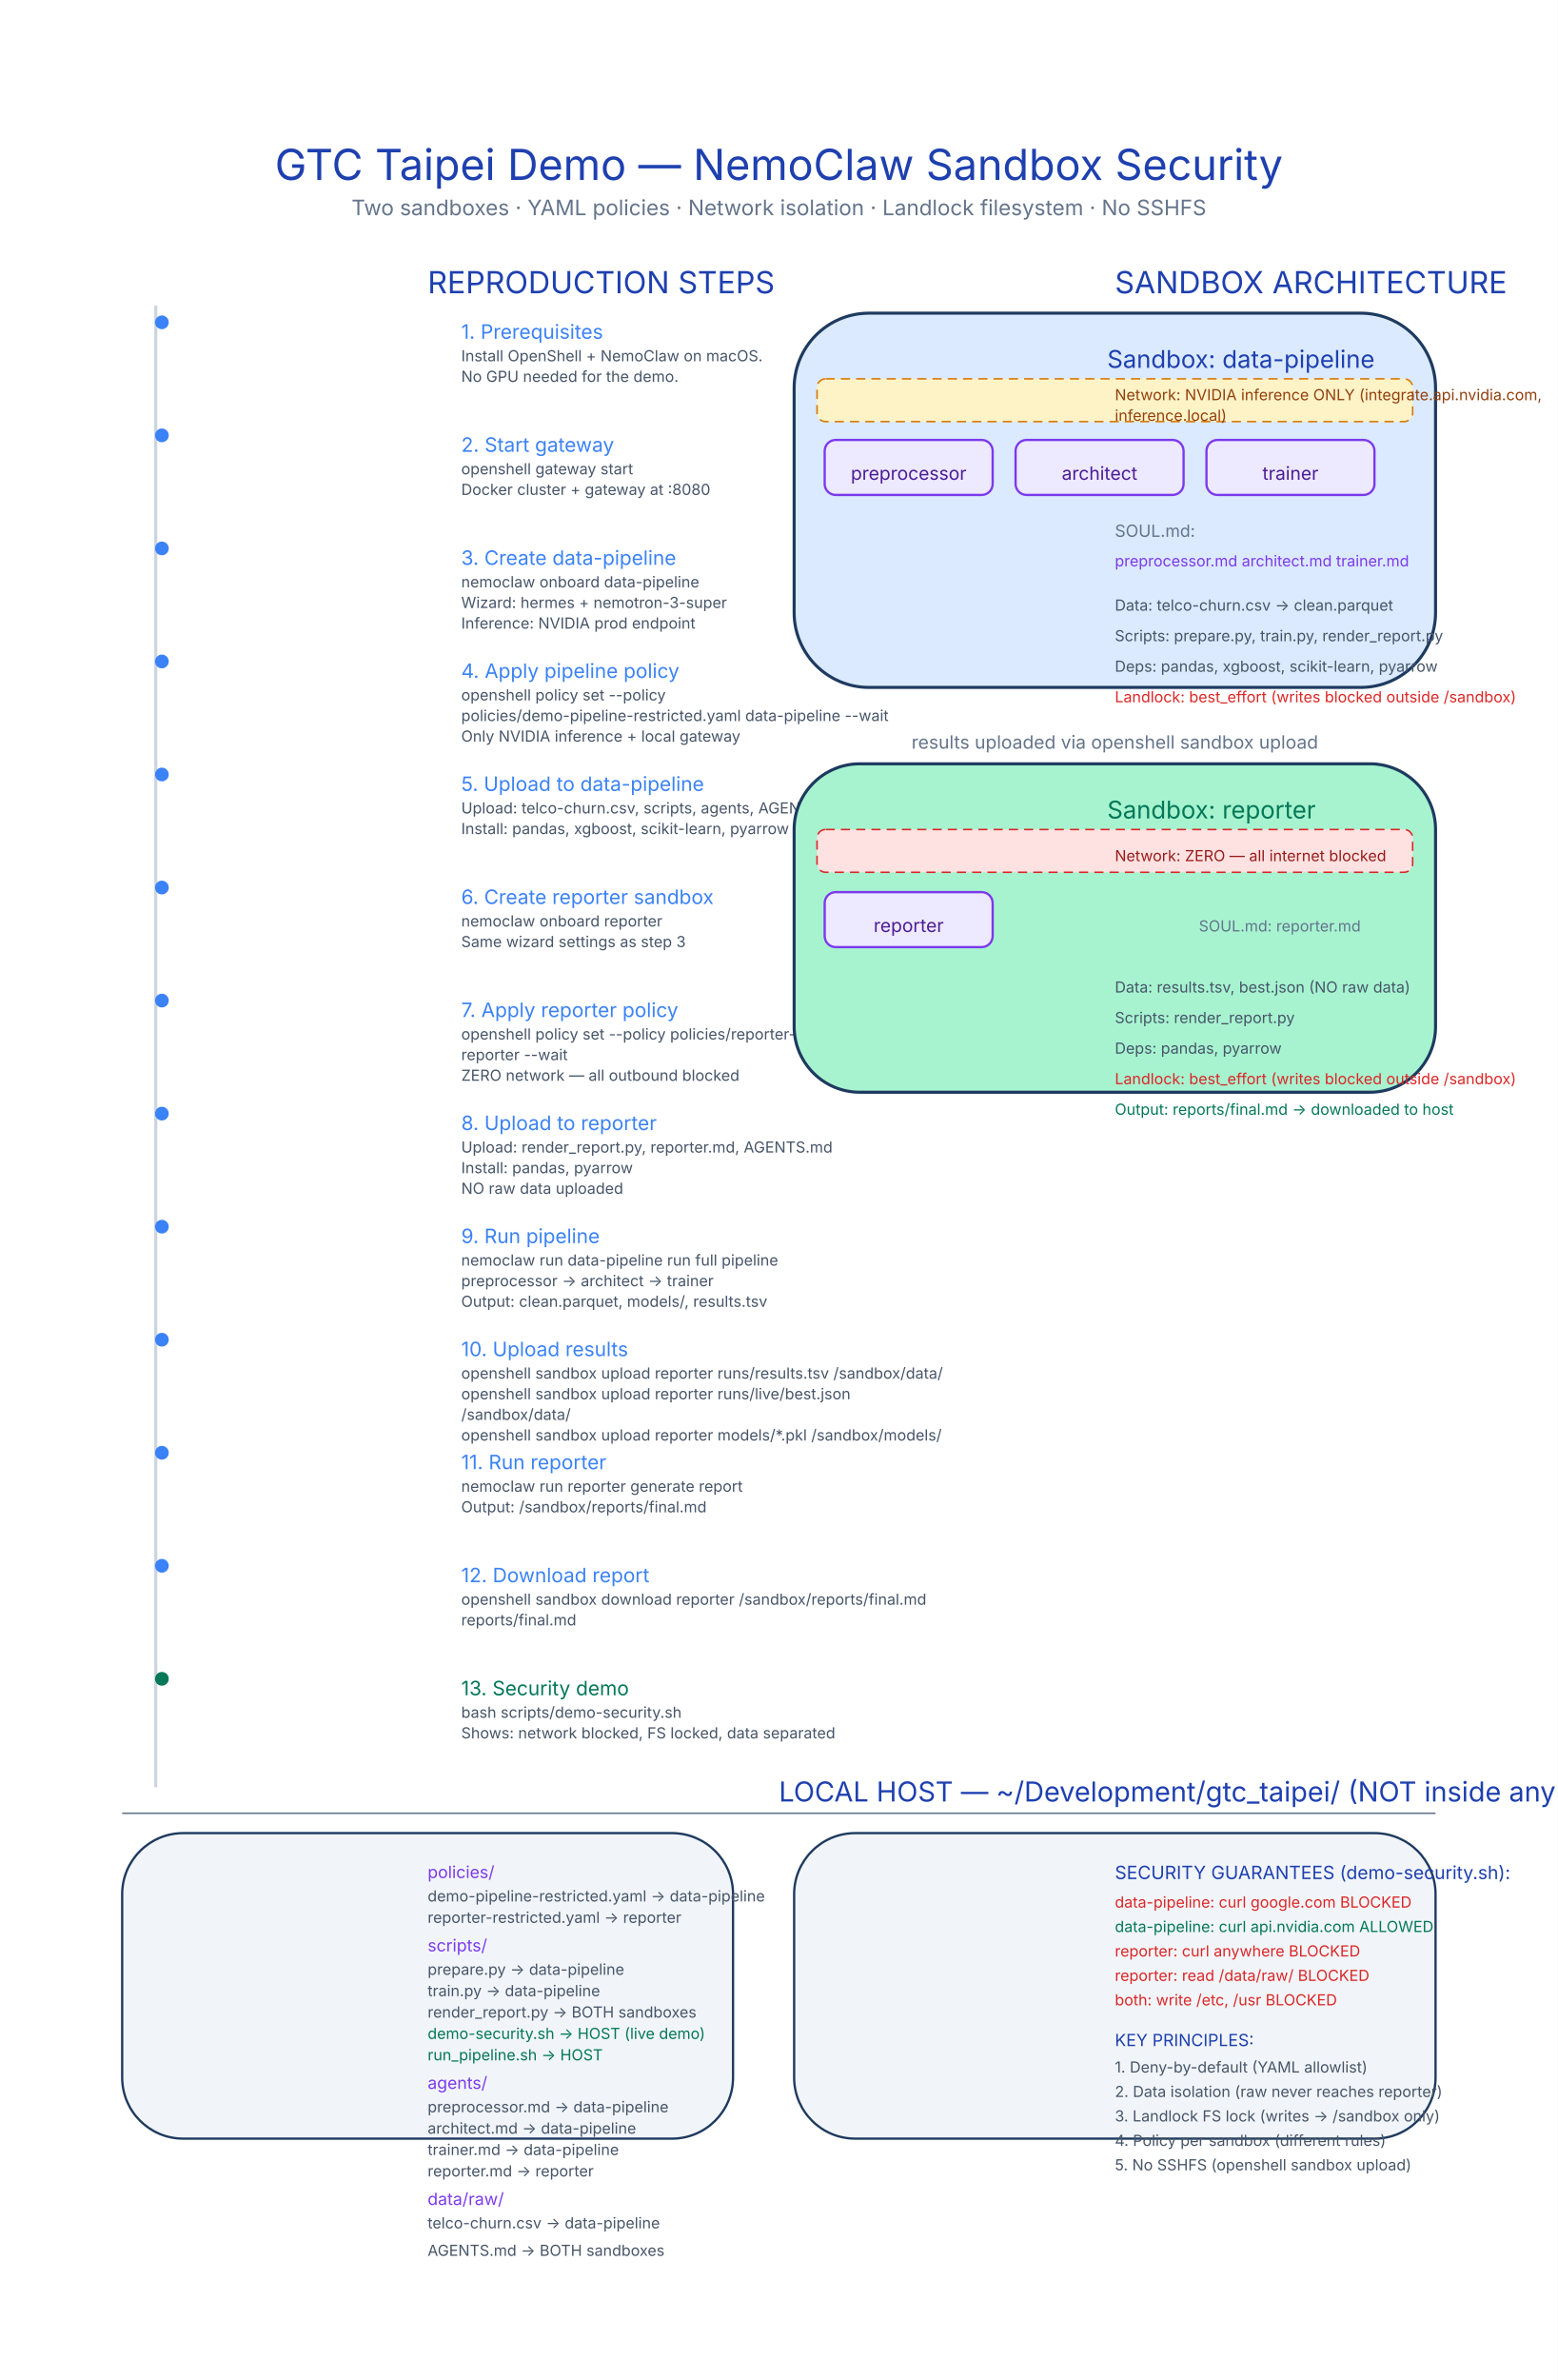
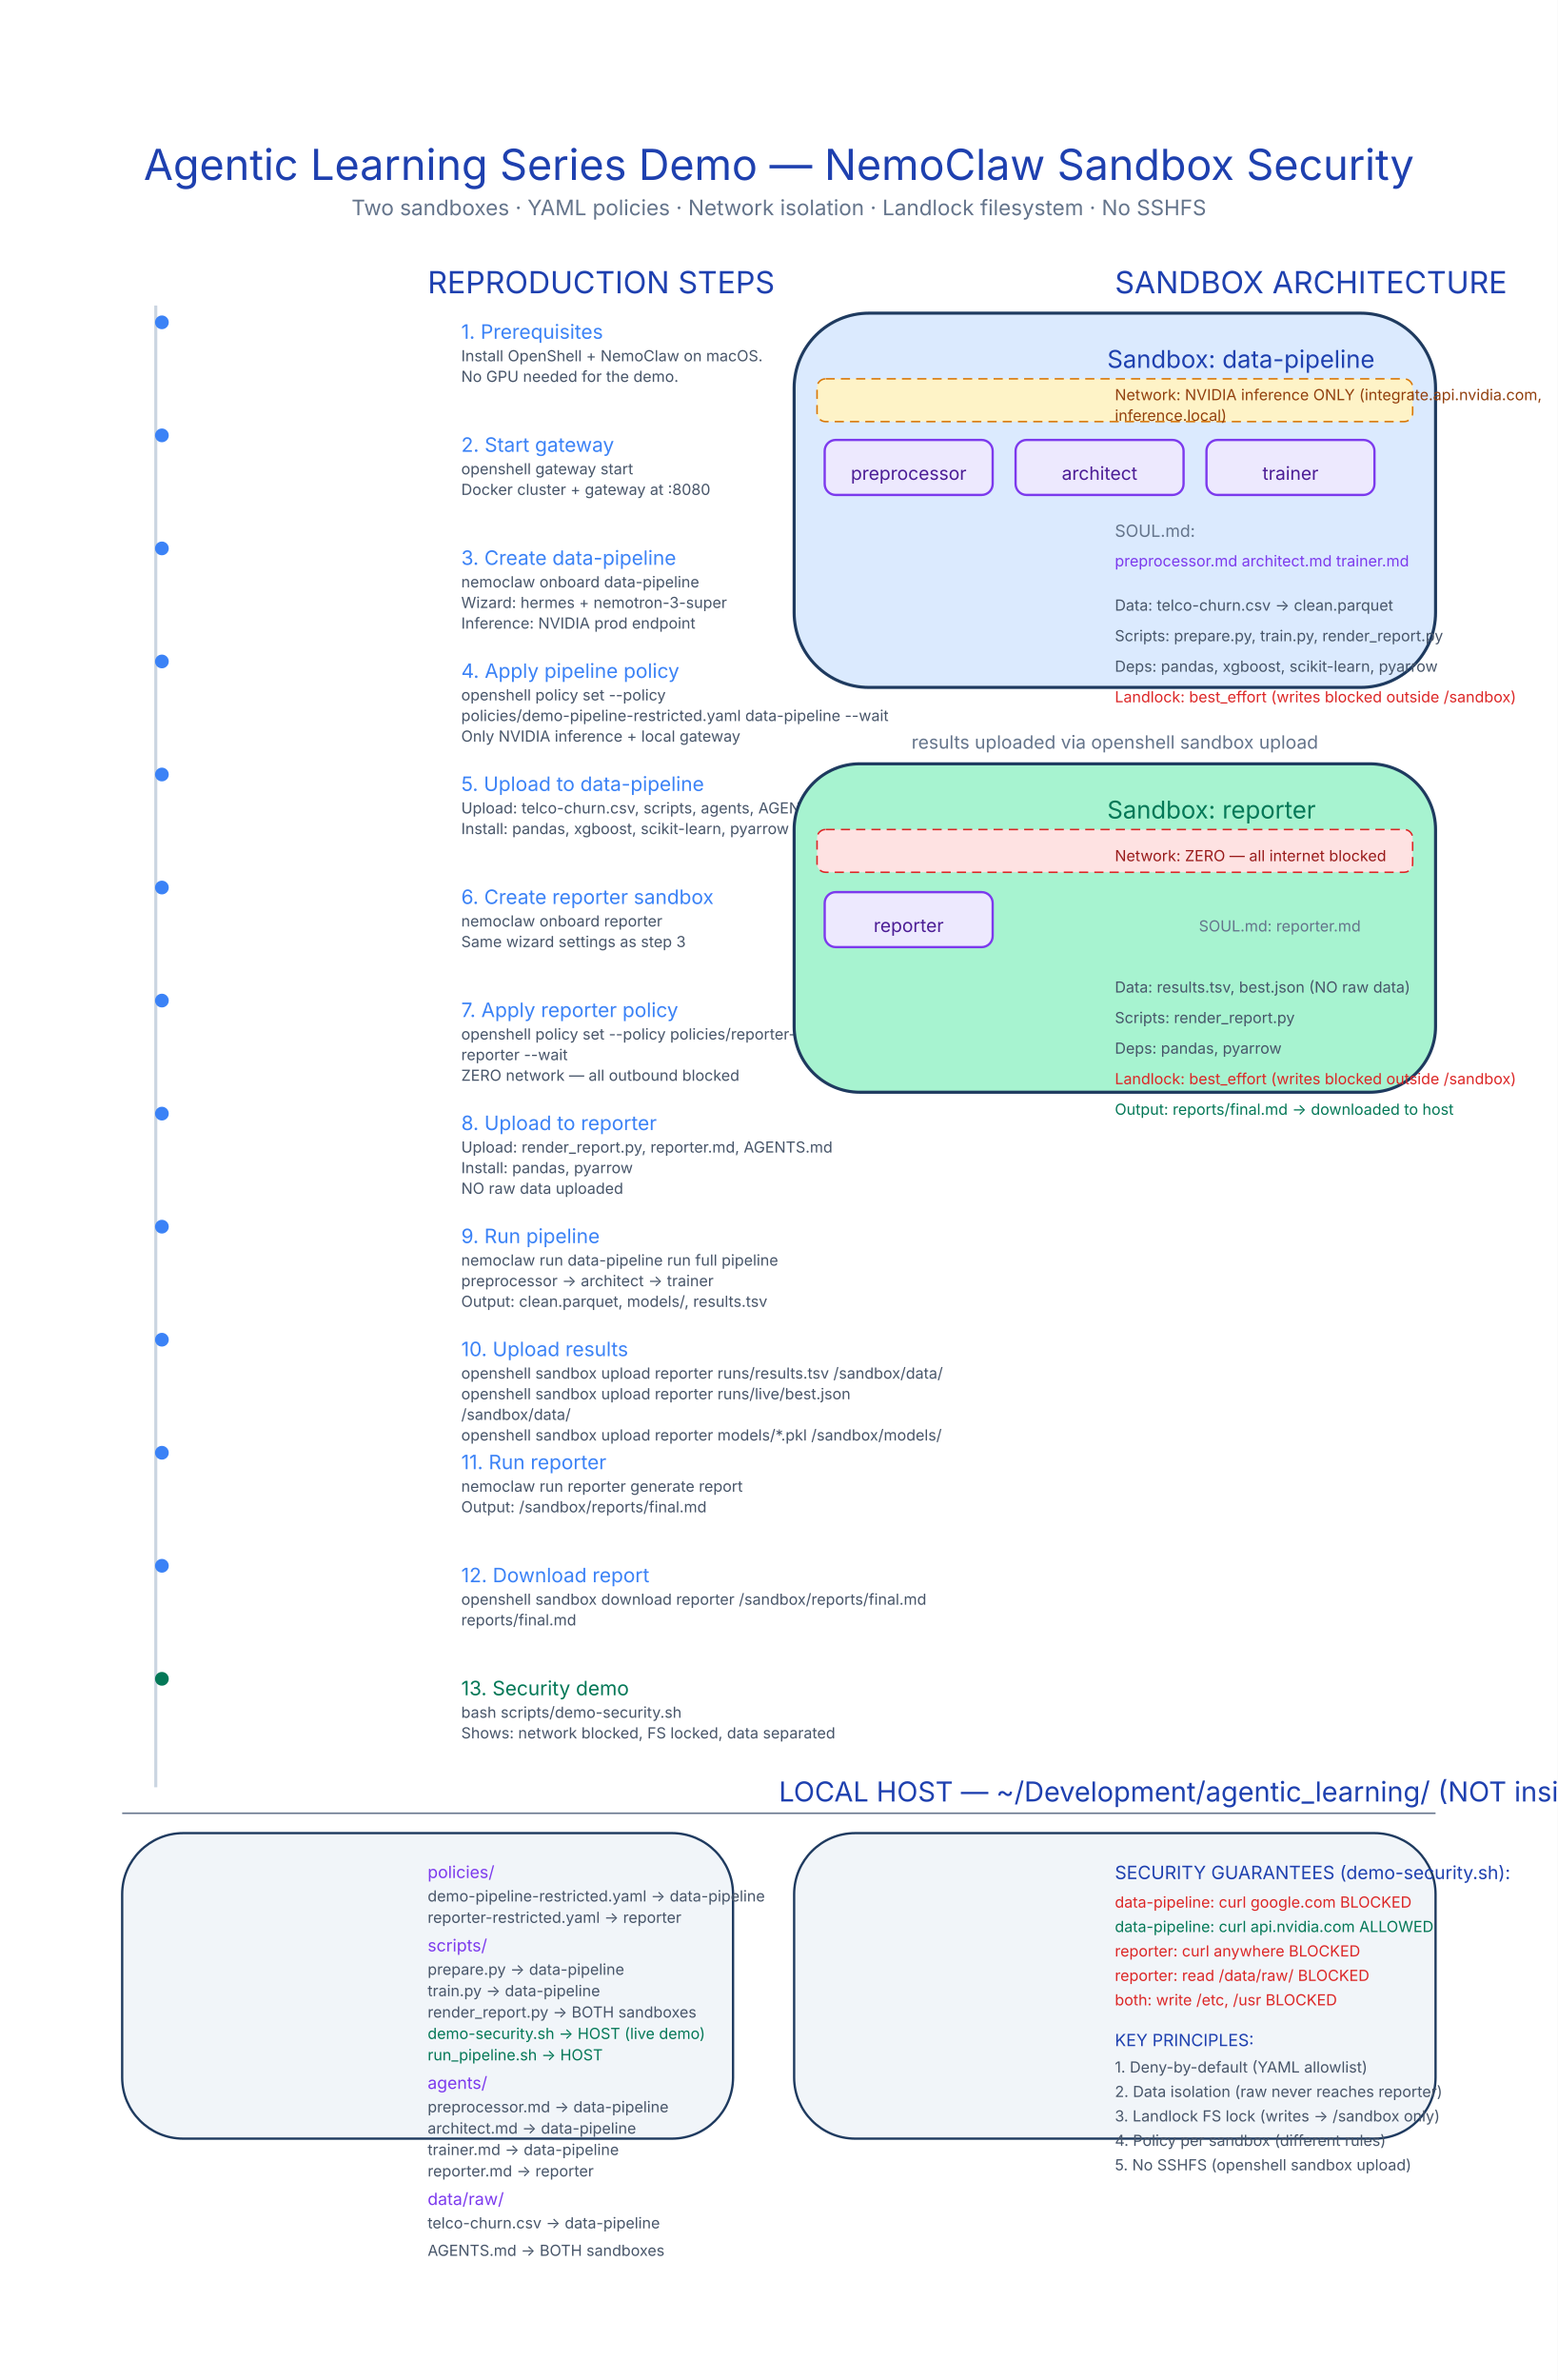
<svg xmlns="http://www.w3.org/2000/svg" width="1020" height="1558" viewBox="0 0 1020 1558">
  <rect width="100%" height="100%" fill="#ffffff" />
  <g transform="translate(40, 60)">
-     <text x="470.0" y="57.8" text-anchor="middle" dominant-baseline="alphabetic" font-family="Assistant, -apple-system, sans-serif" font-size="28" fill="rgba(30,64,175,1.0)">GTC Taipei Demo — NemoClaw Sandbox Security</text>
+     <text x="470.0" y="57.8" text-anchor="middle" dominant-baseline="alphabetic" font-family="Assistant, -apple-system, sans-serif" font-size="28" fill="rgba(30,64,175,1.0)">Agentic Learning Series Demo — NemoClaw Sandbox Security</text>
    <text x="470.0" y="80.9" text-anchor="middle" dominant-baseline="alphabetic" font-family="Assistant, -apple-system, sans-serif" font-size="14" fill="rgba(100,116,139,1.0)">Two sandboxes · YAML policies · Network isolation · Landlock filesystem · No SSHFS</text>
    <text x="240.0" y="132.0" text-anchor="start" dominant-baseline="alphabetic" font-family="Assistant, -apple-system, sans-serif" font-size="20" fill="rgba(30,64,175,1.0)">REPRODUCTION STEPS</text>
    <path d="M 62 140 L 62 1110" fill="none" stroke="rgba(203,213,225,1.0)" stroke-width="2" stroke-dasharray="none" />
    <ellipse cx="66.0" cy="151.0" rx="4.0" ry="4.0" fill="rgba(59,130,246,1.0)" stroke="rgba(59,130,246,1.0)" stroke-width="1" opacity="1.0" />
    <text x="262.0" y="161.775" text-anchor="start" dominant-baseline="alphabetic" font-family="Assistant, -apple-system, sans-serif" font-size="13" fill="rgba(59,130,246,1.0)">1. Prerequisites</text>
    <text x="262.0" y="176.5" text-anchor="start" dominant-baseline="alphabetic" font-family="Assistant, -apple-system, sans-serif" font-size="10" fill="rgba(71,85,105,1.0)">Install OpenShell + NemoClaw on macOS.</text>
    <text x="262.0" y="190.0" text-anchor="start" dominant-baseline="alphabetic" font-family="Assistant, -apple-system, sans-serif" font-size="10" fill="rgba(71,85,105,1.0)">No GPU needed for the demo.</text>
    <ellipse cx="66.0" cy="225.0" rx="4.0" ry="4.0" fill="rgba(59,130,246,1.0)" stroke="rgba(59,130,246,1.0)" stroke-width="1" opacity="1.0" />
    <text x="262.0" y="235.775" text-anchor="start" dominant-baseline="alphabetic" font-family="Assistant, -apple-system, sans-serif" font-size="13" fill="rgba(59,130,246,1.0)">2. Start gateway</text>
    <text x="262.0" y="250.5" text-anchor="start" dominant-baseline="alphabetic" font-family="Assistant, -apple-system, sans-serif" font-size="10" fill="rgba(71,85,105,1.0)">openshell gateway start</text>
    <text x="262.0" y="264.0" text-anchor="start" dominant-baseline="alphabetic" font-family="Assistant, -apple-system, sans-serif" font-size="10" fill="rgba(71,85,105,1.0)">Docker cluster + gateway at :8080</text>
    <ellipse cx="66.0" cy="299.0" rx="4.0" ry="4.0" fill="rgba(59,130,246,1.0)" stroke="rgba(59,130,246,1.0)" stroke-width="1" opacity="1.0" />
    <text x="262.0" y="309.775" text-anchor="start" dominant-baseline="alphabetic" font-family="Assistant, -apple-system, sans-serif" font-size="13" fill="rgba(59,130,246,1.0)">3. Create data-pipeline</text>
    <text x="262.0" y="324.5" text-anchor="start" dominant-baseline="alphabetic" font-family="Assistant, -apple-system, sans-serif" font-size="10" fill="rgba(71,85,105,1.0)">nemoclaw onboard data-pipeline</text>
    <text x="262.0" y="338.0" text-anchor="start" dominant-baseline="alphabetic" font-family="Assistant, -apple-system, sans-serif" font-size="10" fill="rgba(71,85,105,1.0)">Wizard: hermes + nemotron-3-super</text>
    <text x="262.0" y="351.5" text-anchor="start" dominant-baseline="alphabetic" font-family="Assistant, -apple-system, sans-serif" font-size="10" fill="rgba(71,85,105,1.0)">Inference: NVIDIA prod endpoint</text>
    <ellipse cx="66.0" cy="373.0" rx="4.0" ry="4.0" fill="rgba(59,130,246,1.0)" stroke="rgba(59,130,246,1.0)" stroke-width="1" opacity="1.0" />
    <text x="262.0" y="383.775" text-anchor="start" dominant-baseline="alphabetic" font-family="Assistant, -apple-system, sans-serif" font-size="13" fill="rgba(59,130,246,1.0)">4. Apply pipeline policy</text>
    <text x="262.0" y="398.5" text-anchor="start" dominant-baseline="alphabetic" font-family="Assistant, -apple-system, sans-serif" font-size="10" fill="rgba(71,85,105,1.0)">openshell policy set --policy</text>
    <text x="262.0" y="412.0" text-anchor="start" dominant-baseline="alphabetic" font-family="Assistant, -apple-system, sans-serif" font-size="10" fill="rgba(71,85,105,1.0)">policies/demo-pipeline-restricted.yaml data-pipeline --wait</text>
    <text x="262.0" y="425.5" text-anchor="start" dominant-baseline="alphabetic" font-family="Assistant, -apple-system, sans-serif" font-size="10" fill="rgba(71,85,105,1.0)">Only NVIDIA inference + local gateway</text>
    <ellipse cx="66.0" cy="447.0" rx="4.0" ry="4.0" fill="rgba(59,130,246,1.0)" stroke="rgba(59,130,246,1.0)" stroke-width="1" opacity="1.0" />
    <text x="262.0" y="457.775" text-anchor="start" dominant-baseline="alphabetic" font-family="Assistant, -apple-system, sans-serif" font-size="13" fill="rgba(59,130,246,1.0)">5. Upload to data-pipeline</text>
    <text x="262.0" y="472.5" text-anchor="start" dominant-baseline="alphabetic" font-family="Assistant, -apple-system, sans-serif" font-size="10" fill="rgba(71,85,105,1.0)">Upload: telco-churn.csv, scripts, agents, AGENTS.md</text>
    <text x="262.0" y="486.0" text-anchor="start" dominant-baseline="alphabetic" font-family="Assistant, -apple-system, sans-serif" font-size="10" fill="rgba(71,85,105,1.0)">Install: pandas, xgboost, scikit-learn, pyarrow</text>
    <ellipse cx="66.0" cy="521.0" rx="4.0" ry="4.0" fill="rgba(59,130,246,1.0)" stroke="rgba(59,130,246,1.0)" stroke-width="1" opacity="1.0" />
    <text x="262.0" y="531.775" text-anchor="start" dominant-baseline="alphabetic" font-family="Assistant, -apple-system, sans-serif" font-size="13" fill="rgba(59,130,246,1.0)">6. Create reporter sandbox</text>
    <text x="262.0" y="546.5" text-anchor="start" dominant-baseline="alphabetic" font-family="Assistant, -apple-system, sans-serif" font-size="10" fill="rgba(71,85,105,1.0)">nemoclaw onboard reporter</text>
    <text x="262.0" y="560.0" text-anchor="start" dominant-baseline="alphabetic" font-family="Assistant, -apple-system, sans-serif" font-size="10" fill="rgba(71,85,105,1.0)">Same wizard settings as step 3</text>
    <ellipse cx="66.0" cy="595.0" rx="4.0" ry="4.0" fill="rgba(59,130,246,1.0)" stroke="rgba(59,130,246,1.0)" stroke-width="1" opacity="1.0" />
    <text x="262.0" y="605.775" text-anchor="start" dominant-baseline="alphabetic" font-family="Assistant, -apple-system, sans-serif" font-size="13" fill="rgba(59,130,246,1.0)">7. Apply reporter policy</text>
    <text x="262.0" y="620.5" text-anchor="start" dominant-baseline="alphabetic" font-family="Assistant, -apple-system, sans-serif" font-size="10" fill="rgba(71,85,105,1.0)">openshell policy set --policy policies/reporter-restricted.yaml</text>
    <text x="262.0" y="634.0" text-anchor="start" dominant-baseline="alphabetic" font-family="Assistant, -apple-system, sans-serif" font-size="10" fill="rgba(71,85,105,1.0)">reporter --wait</text>
    <text x="262.0" y="647.5" text-anchor="start" dominant-baseline="alphabetic" font-family="Assistant, -apple-system, sans-serif" font-size="10" fill="rgba(71,85,105,1.0)">ZERO network — all outbound blocked</text>
    <ellipse cx="66.0" cy="669.0" rx="4.0" ry="4.0" fill="rgba(59,130,246,1.0)" stroke="rgba(59,130,246,1.0)" stroke-width="1" opacity="1.0" />
    <text x="262.0" y="679.775" text-anchor="start" dominant-baseline="alphabetic" font-family="Assistant, -apple-system, sans-serif" font-size="13" fill="rgba(59,130,246,1.0)">8. Upload to reporter</text>
    <text x="262.0" y="694.5" text-anchor="start" dominant-baseline="alphabetic" font-family="Assistant, -apple-system, sans-serif" font-size="10" fill="rgba(71,85,105,1.0)">Upload: render_report.py, reporter.md, AGENTS.md</text>
    <text x="262.0" y="708.0" text-anchor="start" dominant-baseline="alphabetic" font-family="Assistant, -apple-system, sans-serif" font-size="10" fill="rgba(71,85,105,1.0)">Install: pandas, pyarrow</text>
    <text x="262.0" y="721.5" text-anchor="start" dominant-baseline="alphabetic" font-family="Assistant, -apple-system, sans-serif" font-size="10" fill="rgba(71,85,105,1.0)">NO raw data uploaded</text>
    <ellipse cx="66.0" cy="743.0" rx="4.0" ry="4.0" fill="rgba(59,130,246,1.0)" stroke="rgba(59,130,246,1.0)" stroke-width="1" opacity="1.0" />
    <text x="262.0" y="753.775" text-anchor="start" dominant-baseline="alphabetic" font-family="Assistant, -apple-system, sans-serif" font-size="13" fill="rgba(59,130,246,1.0)">9. Run pipeline</text>
    <text x="262.0" y="768.5" text-anchor="start" dominant-baseline="alphabetic" font-family="Assistant, -apple-system, sans-serif" font-size="10" fill="rgba(71,85,105,1.0)">nemoclaw run data-pipeline run full pipeline</text>
    <text x="262.0" y="782.0" text-anchor="start" dominant-baseline="alphabetic" font-family="Assistant, -apple-system, sans-serif" font-size="10" fill="rgba(71,85,105,1.0)">preprocessor -&gt; architect -&gt; trainer</text>
    <text x="262.0" y="795.5" text-anchor="start" dominant-baseline="alphabetic" font-family="Assistant, -apple-system, sans-serif" font-size="10" fill="rgba(71,85,105,1.0)">Output: clean.parquet, models/, results.tsv</text>
    <ellipse cx="66.0" cy="817.0" rx="4.0" ry="4.0" fill="rgba(59,130,246,1.0)" stroke="rgba(59,130,246,1.0)" stroke-width="1" opacity="1.0" />
    <text x="262.0" y="827.775" text-anchor="start" dominant-baseline="alphabetic" font-family="Assistant, -apple-system, sans-serif" font-size="13" fill="rgba(59,130,246,1.0)">10. Upload results</text>
    <text x="262.0" y="842.5" text-anchor="start" dominant-baseline="alphabetic" font-family="Assistant, -apple-system, sans-serif" font-size="10" fill="rgba(71,85,105,1.0)">openshell sandbox upload reporter runs/results.tsv /sandbox/data/</text>
    <text x="262.0" y="856.0" text-anchor="start" dominant-baseline="alphabetic" font-family="Assistant, -apple-system, sans-serif" font-size="10" fill="rgba(71,85,105,1.0)">openshell sandbox upload reporter runs/live/best.json</text>
    <text x="262.0" y="869.5" text-anchor="start" dominant-baseline="alphabetic" font-family="Assistant, -apple-system, sans-serif" font-size="10" fill="rgba(71,85,105,1.0)">/sandbox/data/</text>
    <text x="262.0" y="883.0" text-anchor="start" dominant-baseline="alphabetic" font-family="Assistant, -apple-system, sans-serif" font-size="10" fill="rgba(71,85,105,1.0)">openshell sandbox upload reporter models/*.pkl /sandbox/models/</text>
    <ellipse cx="66.0" cy="891.0" rx="4.0" ry="4.0" fill="rgba(59,130,246,1.0)" stroke="rgba(59,130,246,1.0)" stroke-width="1" opacity="1.0" />
    <text x="262.0" y="901.775" text-anchor="start" dominant-baseline="alphabetic" font-family="Assistant, -apple-system, sans-serif" font-size="13" fill="rgba(59,130,246,1.0)">11. Run reporter</text>
    <text x="262.0" y="916.5" text-anchor="start" dominant-baseline="alphabetic" font-family="Assistant, -apple-system, sans-serif" font-size="10" fill="rgba(71,85,105,1.0)">nemoclaw run reporter generate report</text>
    <text x="262.0" y="930.0" text-anchor="start" dominant-baseline="alphabetic" font-family="Assistant, -apple-system, sans-serif" font-size="10" fill="rgba(71,85,105,1.0)">Output: /sandbox/reports/final.md</text>
    <ellipse cx="66.0" cy="965.0" rx="4.0" ry="4.0" fill="rgba(59,130,246,1.0)" stroke="rgba(59,130,246,1.0)" stroke-width="1" opacity="1.0" />
    <text x="262.0" y="975.775" text-anchor="start" dominant-baseline="alphabetic" font-family="Assistant, -apple-system, sans-serif" font-size="13" fill="rgba(59,130,246,1.0)">12. Download report</text>
    <text x="262.0" y="990.5" text-anchor="start" dominant-baseline="alphabetic" font-family="Assistant, -apple-system, sans-serif" font-size="10" fill="rgba(71,85,105,1.0)">openshell sandbox download reporter /sandbox/reports/final.md</text>
    <text x="262.0" y="1004.0" text-anchor="start" dominant-baseline="alphabetic" font-family="Assistant, -apple-system, sans-serif" font-size="10" fill="rgba(71,85,105,1.0)">reports/final.md</text>
    <ellipse cx="66.0" cy="1039.0" rx="4.0" ry="4.0" fill="rgba(4,120,87,1.0)" stroke="rgba(4,120,87,1.0)" stroke-width="1" opacity="1.0" />
    <text x="262.0" y="1049.775" text-anchor="start" dominant-baseline="alphabetic" font-family="Assistant, -apple-system, sans-serif" font-size="13" fill="rgba(4,120,87,1.0)">13. Security demo</text>
    <text x="262.0" y="1064.5" text-anchor="start" dominant-baseline="alphabetic" font-family="Assistant, -apple-system, sans-serif" font-size="10" fill="rgba(71,85,105,1.0)">bash scripts/demo-security.sh</text>
    <text x="262.0" y="1078.0" text-anchor="start" dominant-baseline="alphabetic" font-family="Assistant, -apple-system, sans-serif" font-size="10" fill="rgba(71,85,105,1.0)">Shows: network blocked, FS locked, data separated</text>
    <text x="690.0" y="132.0" text-anchor="start" dominant-baseline="alphabetic" font-family="Assistant, -apple-system, sans-serif" font-size="20" fill="rgba(30,64,175,1.0)">SANDBOX ARCHITECTURE</text>
    <rect x="480" y="145" width="420" height="245" rx="49.0" fill="rgba(219,234,254,1.0)" stroke="rgba(30,58,95,1.0)" stroke-width="2" stroke-dasharray="none" opacity="1.0" />
    <text x="685.0" y="180.8" text-anchor="start" dominant-baseline="alphabetic" font-family="Assistant, -apple-system, sans-serif" font-size="16" fill="rgba(30,64,175,1.0)">Sandbox: data-pipeline</text>
    <rect x="495" y="188" width="390" height="28" rx="5.6" fill="rgba(254,243,199,1.0)" stroke="rgba(217,119,6,1.0)" stroke-width="1" stroke-dasharray="6,4" opacity="1.0" />
    <text x="690.0" y="202.0" text-anchor="start" dominant-baseline="alphabetic" font-family="Assistant, -apple-system, sans-serif" font-size="10" fill="rgba(146,64,14,1.0)">Network: NVIDIA inference ONLY (integrate.api.nvidia.com,</text>
    <text x="690.0" y="215.5" text-anchor="start" dominant-baseline="alphabetic" font-family="Assistant, -apple-system, sans-serif" font-size="10" fill="rgba(146,64,14,1.0)">inference.local)</text>
    <rect x="500" y="228" width="110" height="36" rx="7.2" fill="rgba(237,233,254,1.0)" stroke="rgba(124,58,237,1.0)" stroke-width="1.5" stroke-dasharray="none" opacity="1.0" />
    <text x="555.0" y="254.1" text-anchor="middle" dominant-baseline="alphabetic" font-family="Assistant, -apple-system, sans-serif" font-size="12" fill="rgba(76,29,149,1.0)">preprocessor</text>
    <rect x="625" y="228" width="110" height="36" rx="7.2" fill="rgba(237,233,254,1.0)" stroke="rgba(124,58,237,1.0)" stroke-width="1.5" stroke-dasharray="none" opacity="1.0" />
    <text x="680.0" y="254.1" text-anchor="middle" dominant-baseline="alphabetic" font-family="Assistant, -apple-system, sans-serif" font-size="12" fill="rgba(76,29,149,1.0)">architect</text>
    <rect x="750" y="228" width="110" height="36" rx="7.2" fill="rgba(237,233,254,1.0)" stroke="rgba(124,58,237,1.0)" stroke-width="1.5" stroke-dasharray="none" opacity="1.0" />
    <text x="805.0" y="254.1" text-anchor="middle" dominant-baseline="alphabetic" font-family="Assistant, -apple-system, sans-serif" font-size="12" fill="rgba(76,29,149,1.0)">trainer</text>
    <text x="690.0" y="291.425" text-anchor="start" dominant-baseline="alphabetic" font-family="Assistant, -apple-system, sans-serif" font-size="11" fill="rgba(100,116,139,1.0)">SOUL.md:</text>
    <text x="690.0" y="310.75" text-anchor="start" dominant-baseline="alphabetic" font-family="Assistant, -apple-system, sans-serif" font-size="10" fill="rgba(124,58,237,1.0)">preprocessor.md    architect.md    trainer.md</text>
    <text x="690.0" y="339.75" text-anchor="start" dominant-baseline="alphabetic" font-family="Assistant, -apple-system, sans-serif" font-size="10" fill="rgba(71,85,105,1.0)">Data: telco-churn.csv -&gt; clean.parquet</text>
    <text x="690.0" y="359.75" text-anchor="start" dominant-baseline="alphabetic" font-family="Assistant, -apple-system, sans-serif" font-size="10" fill="rgba(71,85,105,1.0)">Scripts: prepare.py, train.py, render_report.py</text>
    <text x="690.0" y="379.75" text-anchor="start" dominant-baseline="alphabetic" font-family="Assistant, -apple-system, sans-serif" font-size="10" fill="rgba(71,85,105,1.0)">Deps: pandas, xgboost, scikit-learn, pyarrow</text>
    <text x="690.0" y="399.75" text-anchor="start" dominant-baseline="alphabetic" font-family="Assistant, -apple-system, sans-serif" font-size="10" fill="rgba(220,38,38,1.0)">Landlock: best_effort (writes blocked outside /sandbox)</text>
    <text x="690.0" y="430.1" text-anchor="middle" dominant-baseline="alphabetic" font-family="Assistant, -apple-system, sans-serif" font-size="12" fill="rgba(100,116,139,1.0)">results uploaded via openshell sandbox upload</text>
    <rect x="480" y="440" width="420" height="215" rx="43.0" fill="rgba(167,243,208,1.0)" stroke="rgba(30,58,95,1.0)" stroke-width="2" stroke-dasharray="none" opacity="1.0" />
    <text x="685.0" y="475.8" text-anchor="start" dominant-baseline="alphabetic" font-family="Assistant, -apple-system, sans-serif" font-size="16" fill="rgba(4,120,87,1.0)">Sandbox: reporter</text>
    <rect x="495" y="483" width="390" height="28" rx="5.6" fill="rgba(254,226,226,1.0)" stroke="rgba(220,38,38,1.0)" stroke-width="1" stroke-dasharray="6,4" opacity="1.0" />
    <text x="690.0" y="503.75" text-anchor="start" dominant-baseline="alphabetic" font-family="Assistant, -apple-system, sans-serif" font-size="10" fill="rgba(153,27,27,1.0)">Network: ZERO — all internet blocked</text>
    <rect x="500" y="524" width="110" height="36" rx="7.2" fill="rgba(237,233,254,1.0)" stroke="rgba(124,58,237,1.0)" stroke-width="1.5" stroke-dasharray="none" opacity="1.0" />
    <text x="555.0" y="550.1" text-anchor="middle" dominant-baseline="alphabetic" font-family="Assistant, -apple-system, sans-serif" font-size="12" fill="rgba(76,29,149,1.0)">reporter</text>
    <text x="745.0" y="549.75" text-anchor="start" dominant-baseline="alphabetic" font-family="Assistant, -apple-system, sans-serif" font-size="10" fill="rgba(100,116,139,1.0)">SOUL.md: reporter.md</text>
    <text x="690.0" y="589.75" text-anchor="start" dominant-baseline="alphabetic" font-family="Assistant, -apple-system, sans-serif" font-size="10" fill="rgba(71,85,105,1.0)">Data: results.tsv, best.json (NO raw data)</text>
    <text x="690.0" y="609.75" text-anchor="start" dominant-baseline="alphabetic" font-family="Assistant, -apple-system, sans-serif" font-size="10" fill="rgba(71,85,105,1.0)">Scripts: render_report.py</text>
    <text x="690.0" y="629.75" text-anchor="start" dominant-baseline="alphabetic" font-family="Assistant, -apple-system, sans-serif" font-size="10" fill="rgba(71,85,105,1.0)">Deps: pandas, pyarrow</text>
    <text x="690.0" y="649.75" text-anchor="start" dominant-baseline="alphabetic" font-family="Assistant, -apple-system, sans-serif" font-size="10" fill="rgba(220,38,38,1.0)">Landlock: best_effort (writes blocked outside /sandbox)</text>
    <text x="690.0" y="669.75" text-anchor="start" dominant-baseline="alphabetic" font-family="Assistant, -apple-system, sans-serif" font-size="10" fill="rgba(4,120,87,1.0)">Output: reports/final.md -&gt; downloaded to host</text>
-     <text x="470.0" y="1119.3" text-anchor="start" dominant-baseline="alphabetic" font-family="Assistant, -apple-system, sans-serif" font-size="18" fill="rgba(30,64,175,1.0)">LOCAL HOST — ~/Development/gtc_taipei/ (NOT inside any sandbox)</text>
+     <text x="470.0" y="1119.3" text-anchor="start" dominant-baseline="alphabetic" font-family="Assistant, -apple-system, sans-serif" font-size="18" fill="rgba(30,64,175,1.0)">LOCAL HOST — ~/Development/agentic_learning/ (NOT inside any sandbox)</text>
    <path d="M 40 1127 L 900 1127" fill="none" stroke="rgba(100,116,139,1.0)" stroke-width="1" stroke-dasharray="none" />
    <rect x="40" y="1140" width="400" height="200" rx="40.0" fill="rgba(241,245,249,1.0)" stroke="rgba(30,58,95,1.0)" stroke-width="1.5" stroke-dasharray="none" opacity="1.0" />
    <text x="240.0" y="1169.425" text-anchor="start" dominant-baseline="alphabetic" font-family="Assistant, -apple-system, sans-serif" font-size="11" fill="rgba(124,58,237,1.0)">policies/</text>
    <text x="240.0" y="1184.75" text-anchor="start" dominant-baseline="alphabetic" font-family="Assistant, -apple-system, sans-serif" font-size="10" fill="rgba(71,85,105,1.0)">  demo-pipeline-restricted.yaml  -&gt;  data-pipeline</text>
    <text x="240.0" y="1198.75" text-anchor="start" dominant-baseline="alphabetic" font-family="Assistant, -apple-system, sans-serif" font-size="10" fill="rgba(71,85,105,1.0)">  reporter-restricted.yaml       -&gt;  reporter</text>
    <text x="240.0" y="1217.425" text-anchor="start" dominant-baseline="alphabetic" font-family="Assistant, -apple-system, sans-serif" font-size="11" fill="rgba(124,58,237,1.0)">scripts/</text>
    <text x="240.0" y="1232.75" text-anchor="start" dominant-baseline="alphabetic" font-family="Assistant, -apple-system, sans-serif" font-size="10" fill="rgba(71,85,105,1.0)">  prepare.py       -&gt;  data-pipeline</text>
    <text x="240.0" y="1246.75" text-anchor="start" dominant-baseline="alphabetic" font-family="Assistant, -apple-system, sans-serif" font-size="10" fill="rgba(71,85,105,1.0)">  train.py         -&gt;  data-pipeline</text>
    <text x="240.0" y="1260.75" text-anchor="start" dominant-baseline="alphabetic" font-family="Assistant, -apple-system, sans-serif" font-size="10" fill="rgba(71,85,105,1.0)">  render_report.py -&gt;  BOTH sandboxes</text>
    <text x="240.0" y="1274.75" text-anchor="start" dominant-baseline="alphabetic" font-family="Assistant, -apple-system, sans-serif" font-size="10" fill="rgba(4,120,87,1.0)">  demo-security.sh -&gt;  HOST (live demo)</text>
    <text x="240.0" y="1288.75" text-anchor="start" dominant-baseline="alphabetic" font-family="Assistant, -apple-system, sans-serif" font-size="10" fill="rgba(4,120,87,1.0)">  run_pipeline.sh  -&gt;  HOST</text>
    <text x="240.0" y="1307.425" text-anchor="start" dominant-baseline="alphabetic" font-family="Assistant, -apple-system, sans-serif" font-size="11" fill="rgba(124,58,237,1.0)">agents/</text>
    <text x="240.0" y="1322.75" text-anchor="start" dominant-baseline="alphabetic" font-family="Assistant, -apple-system, sans-serif" font-size="10" fill="rgba(71,85,105,1.0)">  preprocessor.md  -&gt;  data-pipeline</text>
    <text x="240.0" y="1336.75" text-anchor="start" dominant-baseline="alphabetic" font-family="Assistant, -apple-system, sans-serif" font-size="10" fill="rgba(71,85,105,1.0)">  architect.md     -&gt;  data-pipeline</text>
    <text x="240.0" y="1350.75" text-anchor="start" dominant-baseline="alphabetic" font-family="Assistant, -apple-system, sans-serif" font-size="10" fill="rgba(71,85,105,1.0)">  trainer.md       -&gt;  data-pipeline</text>
    <text x="240.0" y="1364.75" text-anchor="start" dominant-baseline="alphabetic" font-family="Assistant, -apple-system, sans-serif" font-size="10" fill="rgba(71,85,105,1.0)">  reporter.md      -&gt;  reporter</text>
    <text x="240.0" y="1383.425" text-anchor="start" dominant-baseline="alphabetic" font-family="Assistant, -apple-system, sans-serif" font-size="11" fill="rgba(124,58,237,1.0)">data/raw/</text>
    <text x="240.0" y="1398.75" text-anchor="start" dominant-baseline="alphabetic" font-family="Assistant, -apple-system, sans-serif" font-size="10" fill="rgba(71,85,105,1.0)">  telco-churn.csv  -&gt;  data-pipeline</text>
    <text x="240.0" y="1416.75" text-anchor="start" dominant-baseline="alphabetic" font-family="Assistant, -apple-system, sans-serif" font-size="10" fill="rgba(71,85,105,1.0)">AGENTS.md          -&gt;  BOTH sandboxes</text>
    <rect x="480" y="1140" width="420" height="200" rx="40.0" fill="rgba(241,245,249,1.0)" stroke="rgba(30,58,95,1.0)" stroke-width="1.5" stroke-dasharray="none" opacity="1.0" />
    <text x="690.0" y="1170.1" text-anchor="start" dominant-baseline="alphabetic" font-family="Assistant, -apple-system, sans-serif" font-size="12" fill="rgba(30,64,175,1.0)">SECURITY GUARANTEES (demo-security.sh):</text>
    <text x="690.0" y="1188.75" text-anchor="start" dominant-baseline="alphabetic" font-family="Assistant, -apple-system, sans-serif" font-size="10" fill="rgba(220,38,38,1.0)">  data-pipeline: curl google.com         BLOCKED</text>
    <text x="690.0" y="1204.75" text-anchor="start" dominant-baseline="alphabetic" font-family="Assistant, -apple-system, sans-serif" font-size="10" fill="rgba(4,120,87,1.0)">  data-pipeline: curl api.nvidia.com     ALLOWED</text>
    <text x="690.0" y="1220.75" text-anchor="start" dominant-baseline="alphabetic" font-family="Assistant, -apple-system, sans-serif" font-size="10" fill="rgba(220,38,38,1.0)">  reporter:      curl anywhere           BLOCKED</text>
    <text x="690.0" y="1236.75" text-anchor="start" dominant-baseline="alphabetic" font-family="Assistant, -apple-system, sans-serif" font-size="10" fill="rgba(220,38,38,1.0)">  reporter:      read /data/raw/         BLOCKED</text>
    <text x="690.0" y="1252.75" text-anchor="start" dominant-baseline="alphabetic" font-family="Assistant, -apple-system, sans-serif" font-size="10" fill="rgba(220,38,38,1.0)">  both:          write /etc, /usr        BLOCKED</text>
    <text x="690.0" y="1279.425" text-anchor="start" dominant-baseline="alphabetic" font-family="Assistant, -apple-system, sans-serif" font-size="11" fill="rgba(30,64,175,1.0)">KEY PRINCIPLES:</text>
    <text x="690.0" y="1296.75" text-anchor="start" dominant-baseline="alphabetic" font-family="Assistant, -apple-system, sans-serif" font-size="10" fill="rgba(71,85,105,1.0)">  1. Deny-by-default (YAML allowlist)</text>
    <text x="690.0" y="1312.75" text-anchor="start" dominant-baseline="alphabetic" font-family="Assistant, -apple-system, sans-serif" font-size="10" fill="rgba(71,85,105,1.0)">  2. Data isolation (raw never reaches reporter)</text>
    <text x="690.0" y="1328.75" text-anchor="start" dominant-baseline="alphabetic" font-family="Assistant, -apple-system, sans-serif" font-size="10" fill="rgba(71,85,105,1.0)">  3. Landlock FS lock (writes -&gt; /sandbox only)</text>
    <text x="690.0" y="1344.75" text-anchor="start" dominant-baseline="alphabetic" font-family="Assistant, -apple-system, sans-serif" font-size="10" fill="rgba(71,85,105,1.0)">  4. Policy per sandbox (different rules)</text>
    <text x="690.0" y="1360.75" text-anchor="start" dominant-baseline="alphabetic" font-family="Assistant, -apple-system, sans-serif" font-size="10" fill="rgba(71,85,105,1.0)">  5. No SSHFS (openshell sandbox upload)</text>
  </g>
</svg>
